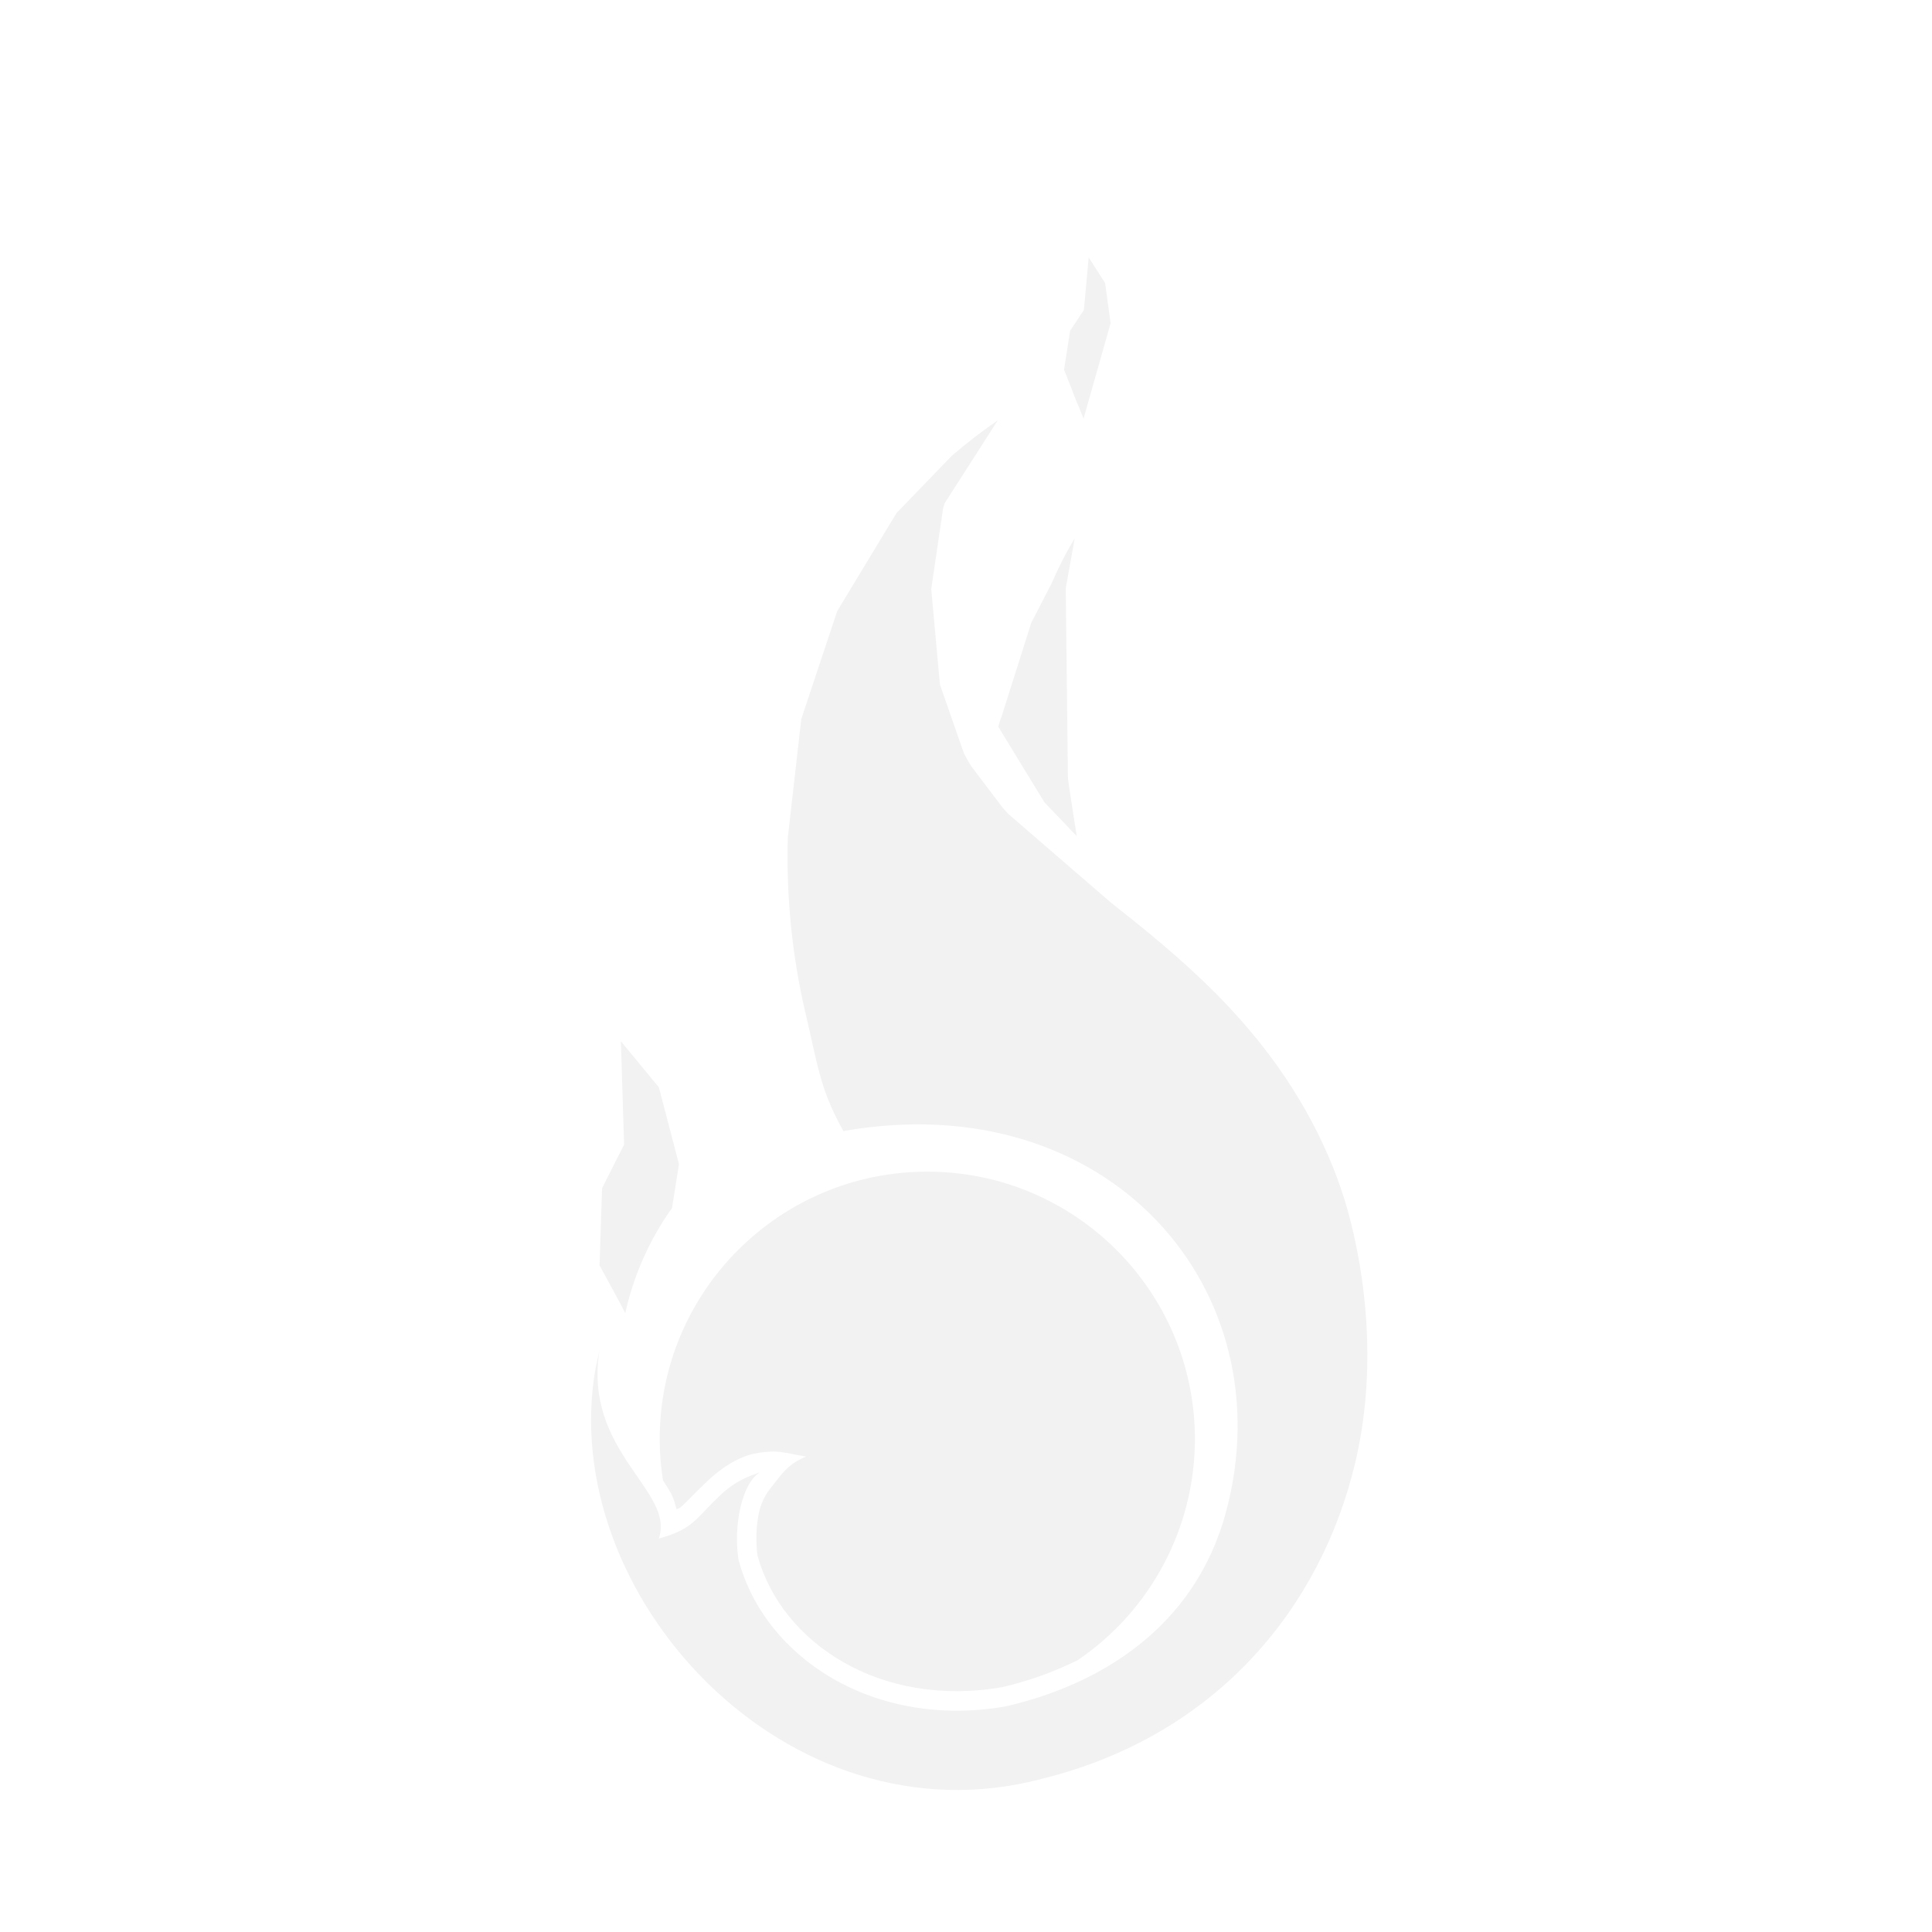
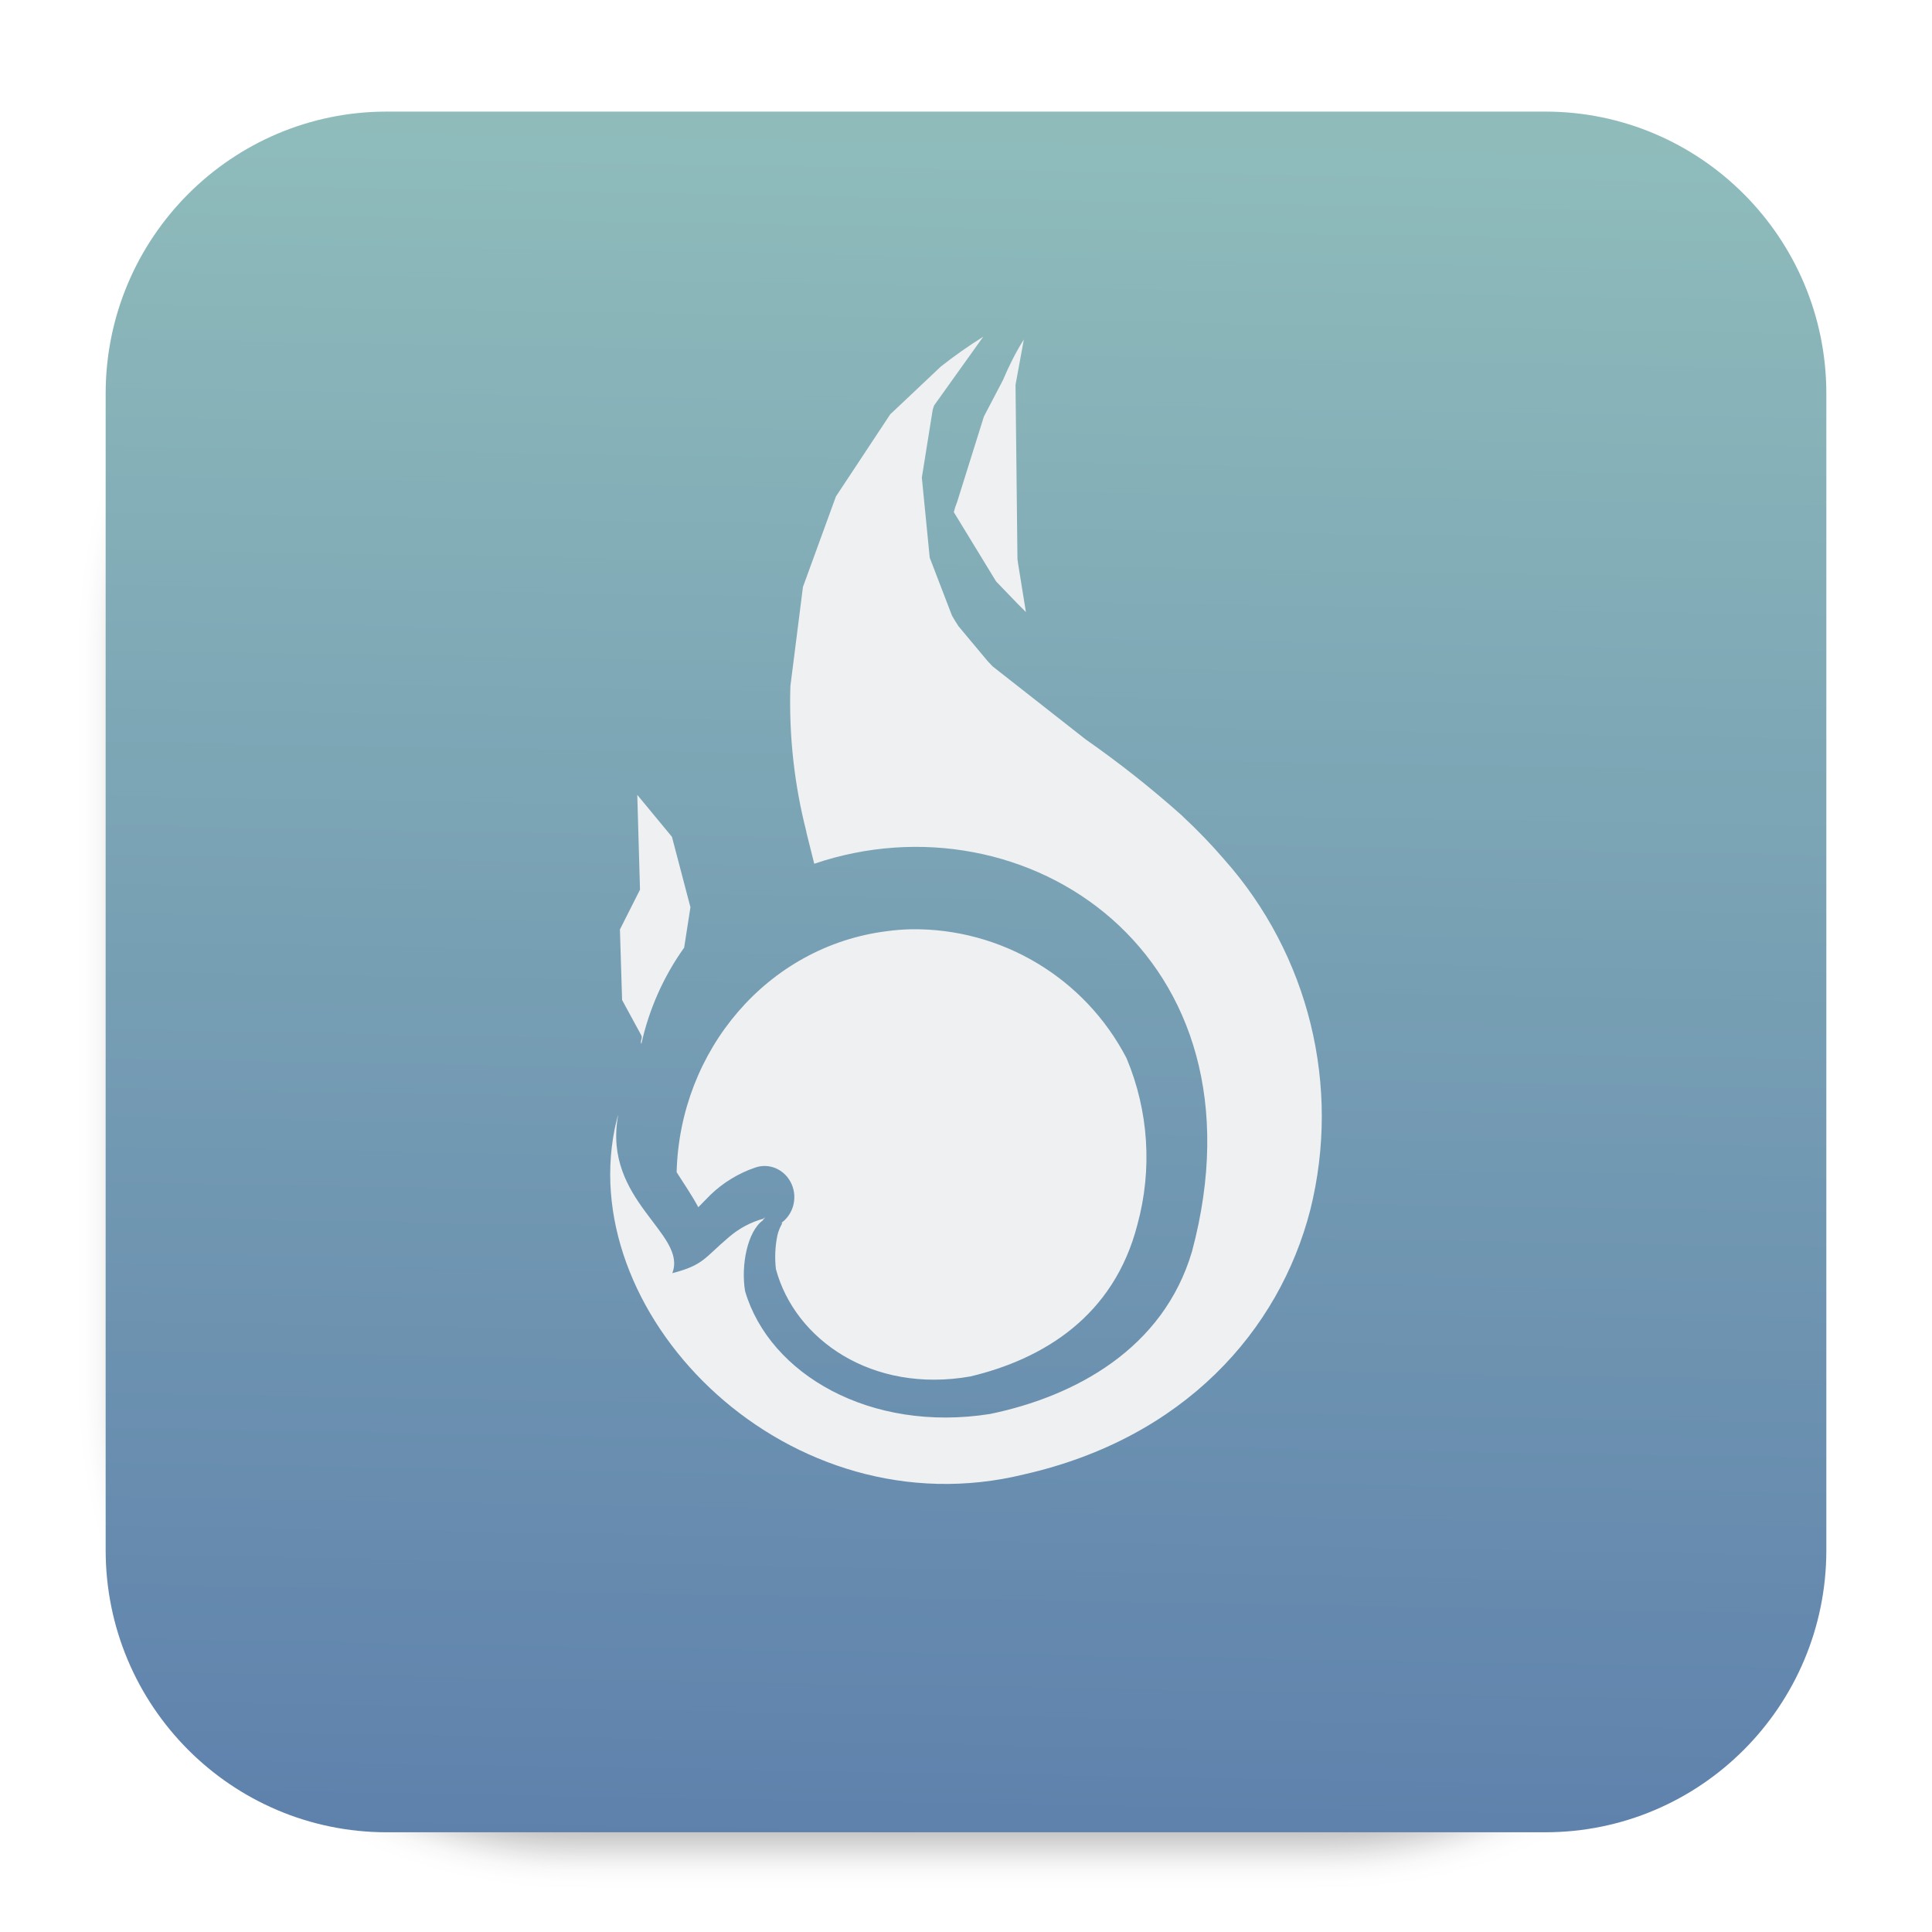
- <svg xmlns="http://www.w3.org/2000/svg" width="64" height="64" viewBox="0 0 16.933 16.933" version="1.1" id="svg2117">
-   <defs id="defs2111" />
-   <g id="layer1" transform="translate(-63.71917,-130.174)">
-     <path style="opacity:1;fill:#f2f2f2;fill-opacity:1;fill-rule:nonzero;stroke:none;stroke-width:0.038;stroke-linecap:round;stroke-linejoin:round;stroke-miterlimit:4;stroke-dasharray:none;stroke-dashoffset:0;stroke-opacity:1" d="M 72.464,133.858 C 72.32,133.957 72.187,134.061 72.062,134.168 72.062,134.168 72.062,134.169 72.061,134.169 V 134.169 L 72.061,134.169 71.577,134.67 71.057,135.53 70.742,136.476 70.624,137.514 C 70.609,138.035 70.663,138.554 70.775,139.037 L 70.776,139.043 H 70.777 C 70.885,139.503 70.905,139.72 71.111,140.087 73.442,139.678 74.986,141.48 74.465,143.424 74.19,144.45 73.344,144.944 72.532,145.13 71.388,145.329 70.424,144.711 70.192,143.845 70.146,143.559 70.217,143.175 70.38,143.078 70.286,143.111 70.171,143.148 70.033,143.278 69.802,143.497 69.796,143.574 69.493,143.659 69.641,143.241 68.827,142.901 68.974,142.005 68.978,141.984 68.938,142.177 68.941,142.155 68.582,144.136 70.611,146.365 72.861,145.762 74.386,145.381 75.295,144.262 75.596,142.998 75.769,142.268 75.716,141.515 75.558,140.884 75.43,140.369 75.167,139.826 74.773,139.328 74.646,139.168 74.515,139.022 74.38,138.886 L 74.377,138.882 74.366,138.872 C 74.063,138.568 73.749,138.317 73.449,138.079 L 72.558,137.309 C 72.542,137.291 72.525,137.274 72.509,137.256 L 72.232,136.89 C 72.21,136.855 72.189,136.818 72.169,136.781 L 71.957,136.173 71.881,135.337 71.985,134.629 C 71.989,134.614 71.994,134.599 71.999,134.584 Z" id="path1795" />
-     <path style="opacity:1;fill:#f2f2f2;fill-opacity:1;fill-rule:nonzero;stroke:none;stroke-width:0.038;stroke-linecap:round;stroke-linejoin:round;stroke-miterlimit:4;stroke-dasharray:none;stroke-dashoffset:0;stroke-opacity:1" d="M 73.138,134.894 C 73.062,135.017 72.996,135.148 72.937,135.285 L 72.758,135.632 72.5,136.446 C 72.488,136.477 72.477,136.509 72.469,136.544 L 72.873,137.206 73.079,137.421 C 73.104,137.449 73.129,137.475 73.156,137.502 L 73.084,137.035 C 73.082,137.021 73.08,137.007 73.079,136.993 L 73.06,135.33 Z" id="path1793" />
-     <path style="opacity:1;fill:#f2f2f2;fill-opacity:1;fill-rule:nonzero;stroke:none;stroke-width:0.038;stroke-linecap:round;stroke-linejoin:round;stroke-miterlimit:4;stroke-dasharray:none;stroke-dashoffset:0;stroke-opacity:1" d="M 69.161,139.3 69.189,140.206 68.996,140.588 68.974,141.264 69.158,141.603 C 69.172,141.63 69.185,141.657 69.199,141.683 69.273,141.352 69.412,141.037 69.609,140.762 L 69.67,140.377 69.494,139.704 Z" id="path1791" />
-     <path style="opacity:1;fill:#f2f2f2;fill-opacity:1;fill-rule:nonzero;stroke:none;stroke-width:0.037;stroke-linecap:round;stroke-linejoin:round;stroke-miterlimit:4;stroke-dasharray:none;stroke-dashoffset:0;stroke-opacity:1" d="M 71.846,140.443 C 70.551,140.443 69.501,141.493 69.501,142.788 69.501,142.909 69.511,143.03 69.53,143.149 69.557,143.19 69.584,143.231 69.606,143.274 69.626,143.313 69.636,143.358 69.649,143.402 69.656,143.397 69.674,143.393 69.681,143.387 69.732,143.345 69.796,143.271 69.919,143.155 70.078,143.005 70.226,142.936 70.324,142.916 70.54,142.872 70.598,142.911 70.785,142.94 70.632,143.003 70.585,143.073 70.468,143.223 70.464,143.229 70.399,143.306 70.372,143.427 70.345,143.546 70.342,143.694 70.359,143.81 70.571,144.577 71.438,145.146 72.503,144.961 72.728,144.909 72.951,144.83 73.164,144.725 73.806,144.289 74.191,143.564 74.192,142.788 74.192,141.493 73.142,140.443 71.846,140.443 Z" id="path1767" />
-     <path style="opacity:1;fill:#f2f2f2;fill-opacity:1;fill-rule:nonzero;stroke:none;stroke-width:0.038;stroke-linecap:round;stroke-linejoin:round;stroke-miterlimit:4;stroke-dasharray:none;stroke-dashoffset:0;stroke-opacity:1" d="M 73.261,132.43 73.219,132.891 73.098,133.073 73.045,133.415 73.118,133.598 C 73.136,133.652 73.158,133.701 73.177,133.745 L 73.216,133.843 73.302,133.539 C 73.315,133.494 73.328,133.449 73.341,133.402 L 73.453,133.007 73.405,132.655 Z" id="path1797" />
-   </g>
+ <svg xmlns="http://www.w3.org/2000/svg" xmlns:xlink="http://www.w3.org/1999/xlink" height="64" viewBox="0 0 16.932 16.932" width="64" version="1.1" id="svg143">
+   <defs id="defs1">
+     <style type="text/css" id="current-color-scheme">
+             .ColorScheme-Text {
+                 color:#eff0f1;
+             }
+         </style>
+     <filter style="color-interpolation-filters:sRGB" id="filter1057" x="-0.027" width="1.054" y="-0.027" height="1.054">
+       <feGaussianBlur stdDeviation="0.619" id="feGaussianBlur1059" />
+     </filter>
+     <linearGradient xlink:href="#linearGradient1051" id="linearGradient1053" x1="-98.535" y1="60.492" x2="-97.57" y2="5.492" gradientUnits="userSpaceOnUse" gradientTransform="matrix(0.2741829,0,0,0.274183,35.74721,-0.3960982)" />
+     <linearGradient id="linearGradient1051">
+       <stop style="stop-color:#5e81ac;stop-opacity:1;" offset="0" id="stop1047" />
+       <stop style="stop-color:#8fbcbb;stop-opacity:1;" offset="1" id="stop1049" />
+     </linearGradient>
+   </defs>
+   <rect style="opacity:0.3;fill:#141414;fill-opacity:1;stroke-width:2.744;stroke-linecap:round;filter:url(#filter1057)" id="rect1055" width="55" height="55" x="3.985" y="5.985" ry="15" transform="matrix(0.2645625,0,0,0.2645625,1.9770192e-6,0.05158976)" />
+   <rect ry="2.472" y="0.978" x="0.926" height="15.08" width="15.08" id="rect1045" style="fill:url(#linearGradient1053);fill-opacity:1;stroke-width:0.752;stroke-linecap:round" rx="2.464" />
+   <path style="color:#eff0f1;fill:currentColor;fill-opacity:1;stroke:none;stroke-width:2.375" class="ColorScheme-Text" d="m 7.982,8.144 a 1.876,1.876 0 0 0 -0.211,0.017 C 6.726,8.293 5.958,9.206 5.93,10.272 l 0.005,0.009 c 0.059,0.093 0.126,0.19 0.185,0.299 l 0.105,-0.107 a 1.059,1.059 0 0 1 0.392,-0.24 0.261,0.273 0 0 1 0.219,0.492 c 0.048,-0.029 -0.005,0.014 -0.024,0.107 a 0.938,0.938 0 0 0 -0.012,0.29 c 0.166,0.618 0.843,1.093 1.705,0.941 0.637,-0.152 1.257,-0.527 1.463,-1.33 A 2.24,2.24 0 0 0 9.873,9.274 2.095,2.095 0 0 0 7.982,8.144 Z m -2.397,-1.178 0.024,0.831 -0.176,0.349 0.019,0.618 0.169,0.311 c 0.012,0.026 -0.014,0.05 0,0.074 A 2.306,2.306 0 0 1 5.996,8.305 L 6.051,7.951 5.889,7.334 Z M 8.973,2.975 c -0.071,0.112 -0.131,0.233 -0.183,0.356 L 8.623,3.65 8.388,4.4 a 0.705,0.705 0 0 0 -0.029,0.088 l 0.371,0.608 0.19,0.197 0.071,0.071 -0.069,-0.428 -0.005,-0.038 -0.017,-1.525 z m -0.356,-0.024 a 4.211,4.211 0 0 0 -0.371,0.261 L 7.802,3.631 7.326,4.351 7.037,5.144 6.927,6.013 c -0.014,0.437 0.036,0.872 0.14,1.276 v 0.005 l 0.069,0.276 c 1.848,-0.629 4.007,0.791 3.311,3.397 -0.252,0.855 -1.026,1.271 -1.77,1.425 -1.05,0.166 -1.933,-0.349 -2.147,-1.076 -0.038,-0.228 0.021,-0.525 0.157,-0.622 l 0.005,-0.014 a 0.779,0.779 0 0 0 -0.306,0.164 C 6.172,11.025 6.167,11.087 5.892,11.158 6.027,10.809 5.281,10.526 5.417,9.776 c 0,-0.017 -0.036,0.143 -0.031,0.124 -0.33,1.66 1.53,3.527 3.591,3.021 1.399,-0.318 2.233,-1.257 2.506,-2.316 A 3.39,3.39 0 0 0 10.728,7.531 4.663,4.663 0 0 0 10.372,7.161 l -0.005,-0.005 -0.009,-0.009 A 9.002,9.002 0 0 0 9.516,6.481 L 8.699,5.84 a 1.622,1.622 0 0 1 -0.045,-0.048 L 8.4,5.488 a 1.784,1.784 0 0 1 -0.057,-0.093 l -0.195,-0.508 -0.069,-0.701 0.095,-0.594 0.012,-0.038 z M 6.702,10.671 a 0.031,0.031 0 0 0 -0.009,0.005 0.038,0.038 0 0 0 -0.002,0.009 c 0.005,0 0.007,-0.009 0.012,-0.012 z" id="path141-3" />
</svg>
